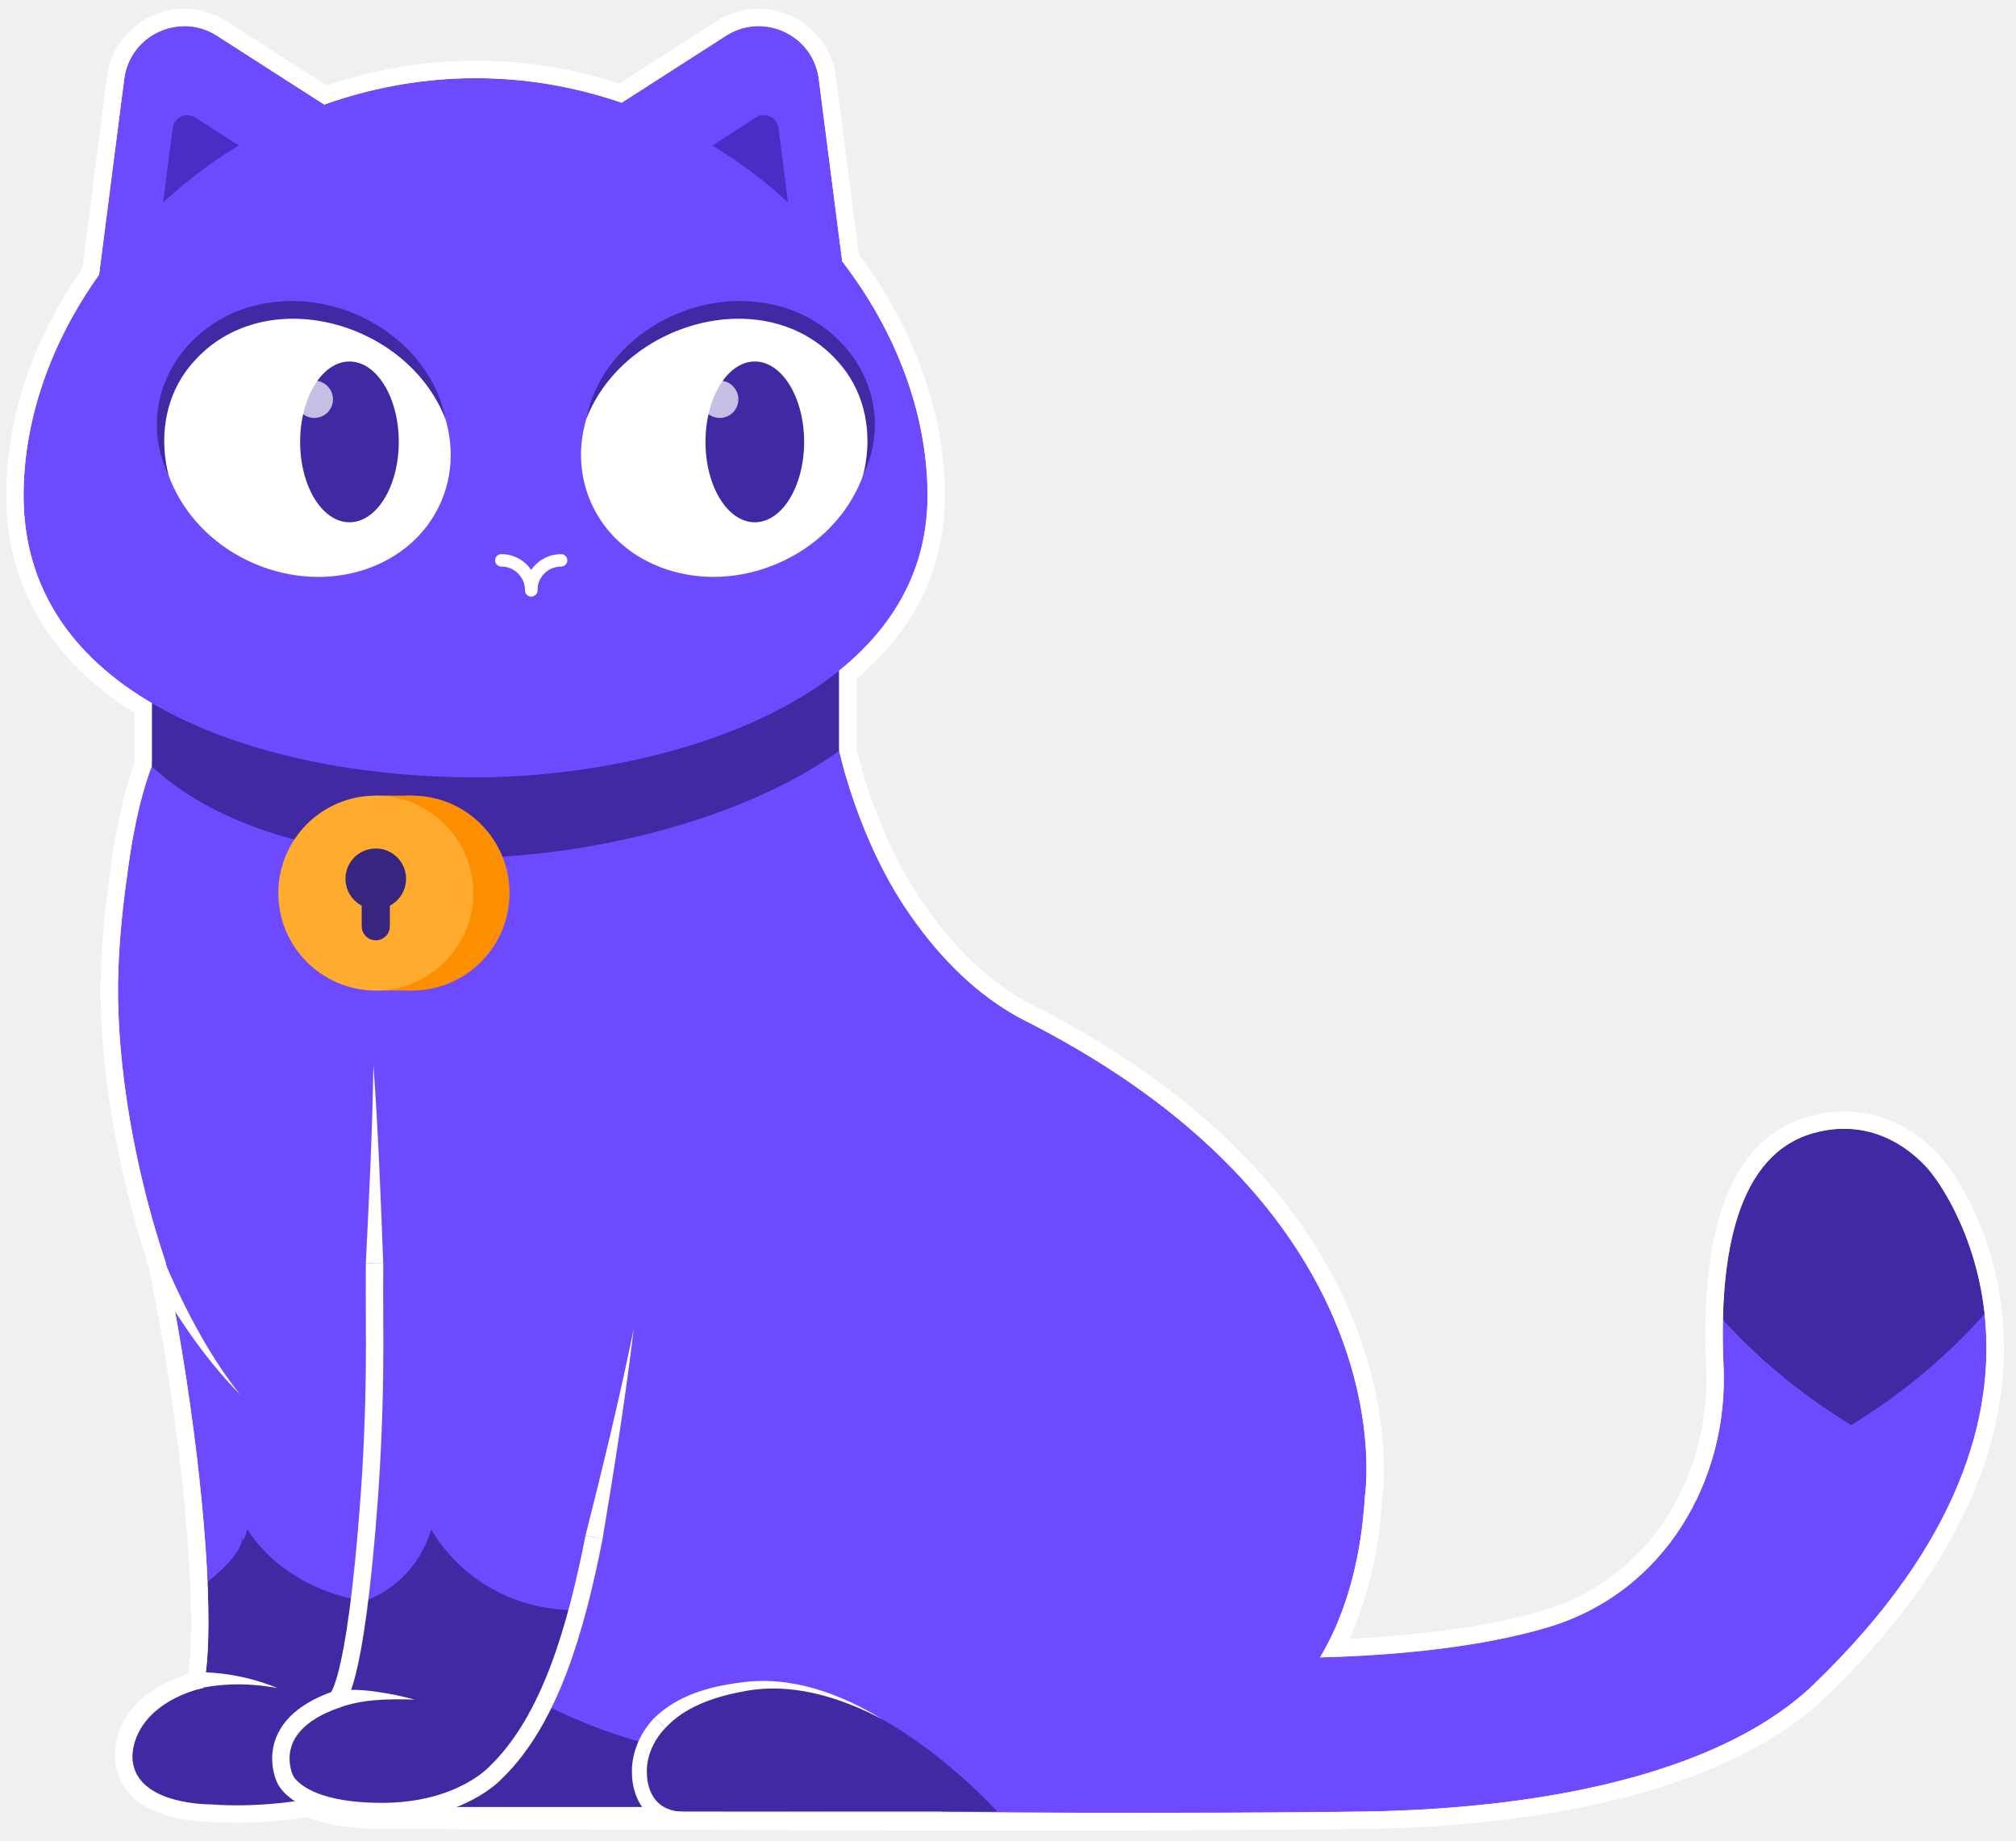
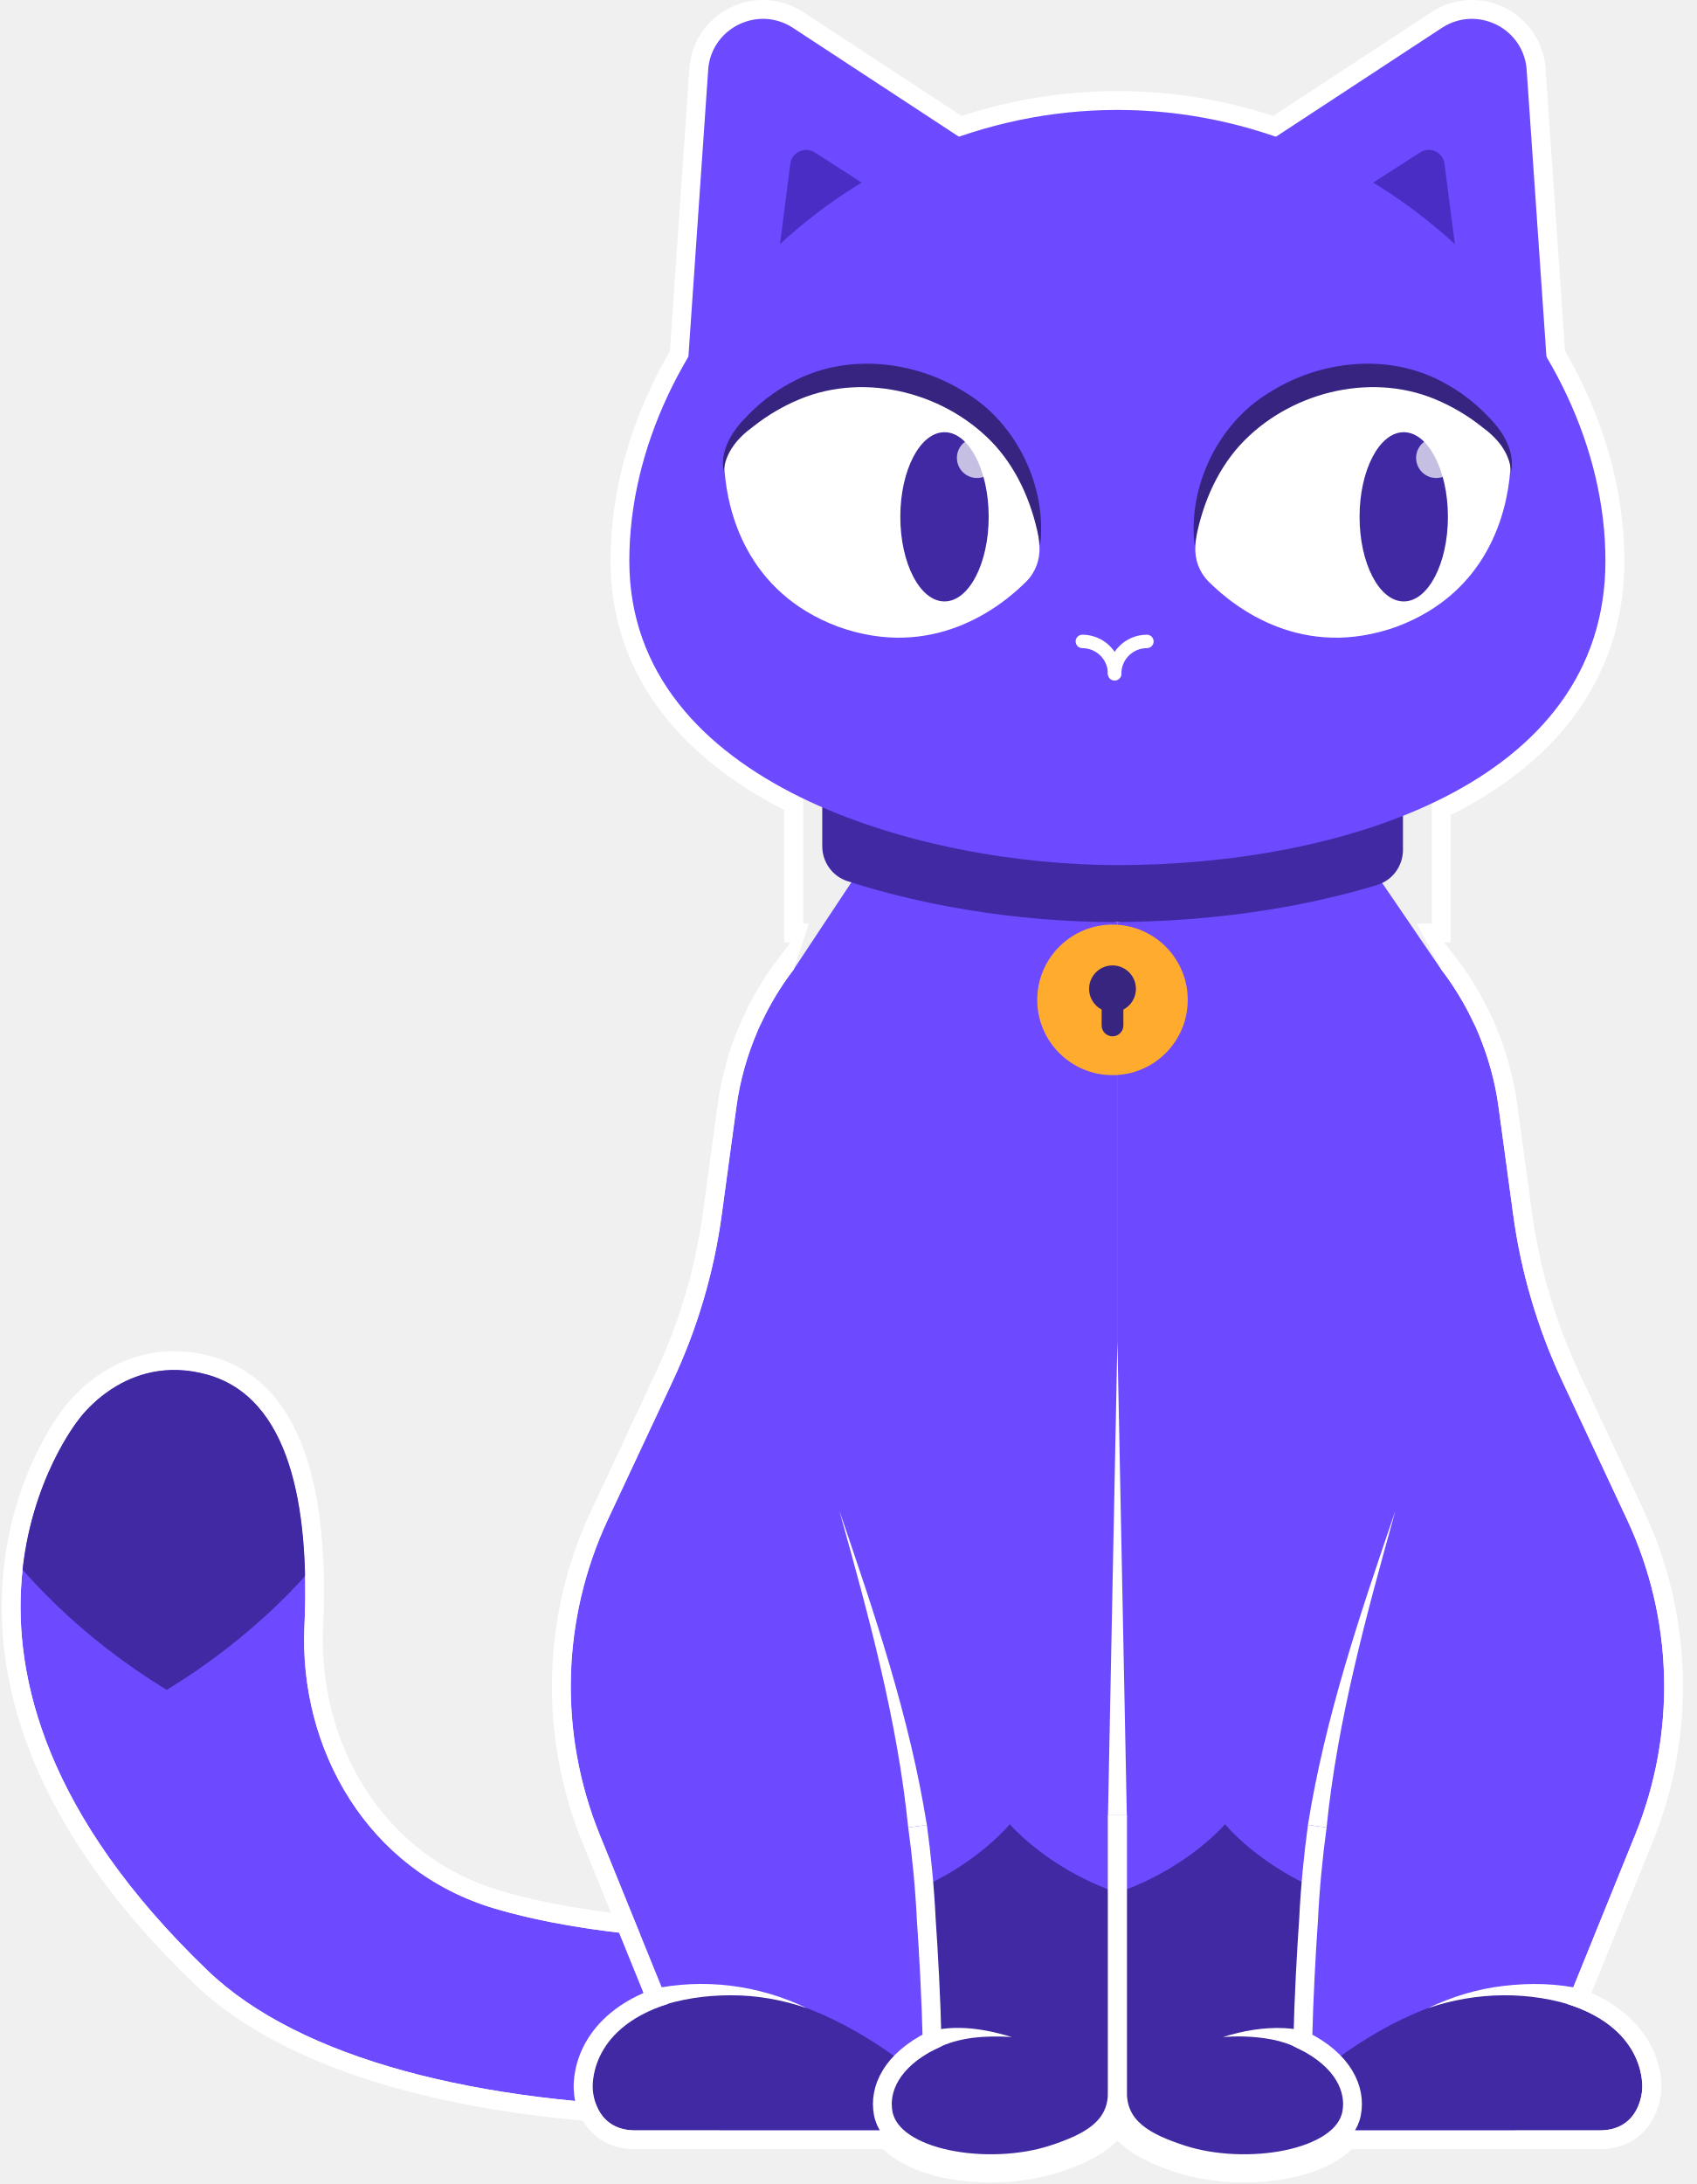
- <svg xmlns="http://www.w3.org/2000/svg" fill="none" height="147" viewBox="0 0 161 147" width="161">
-   <mask id="a" height="55" maskUnits="userSpaceOnUse" width="85" x="74" y="90">
-     <path d="m75.258 144.674s17.637.254 33.783 0c15.741-.251 28.942-3.558 35.775-10.125 23.922-22.979 9.536-40.719 9.536-40.719s-3.486-5.028-9.536-3.331c-6.05 1.697-7.576 9.604-7.171 18.619.41 9.016-4.635 18.075-14.103 20.865-10.601 3.124-25.146 2.322-25.146 2.322l-24.291 3.764 1.153 8.602z" fill="#fff" />
-   </mask>
-   <mask id="b" height="84" maskUnits="userSpaceOnUse" width="23" x="9" y="61">
-     <path d="m12.123 61.206s-5.72 13.698-.417 32.822c4.504 16.25 5.851 35.278 4.516 40.783 0 0-5.291 1.07-5.648 5.402-.358 4.333 6.32 4.385 6.32 4.385s3.772.457 7.441-.867c3.669-1.323 7.135-17.128 7.135-17.128" fill="#fff" />
-   </mask>
-   <mask id="c" height="85" maskUnits="userSpaceOnUse" width="25" x="9" y="60">
-     <path d="m12.123 60.809s-5.199 13.96-.417 33.219c1.296 5.227 2.373 10.82 3.188 16.17 1.666 10.963 2.23 20.913 1.332 24.609 0 0-5.291 1.07-5.649 5.402-.358 4.333 6.32 4.385 6.32 4.385s3.721.302 7.441-.867c5.935-1.864 8.729-23.607 8.729-23.607" fill="#fff" />
-   </mask>
-   <mask id="d" height="45" maskUnits="userSpaceOnUse" width="26" x="22" y="100">
-     <path d="m29.911 100.901c-.024 3.359.028 6.293 0 7.938 0 0 0 4.949-.417 10.685-1.145 15.757-2.659 16.206-2.659 16.206-6.117 2.143-4.078 6.32-4.078 6.32s.942 2.624 7.747 2.624c6.332 0 9.107-3.141 9.107-3.141 4.325-4.181 6.388-11.467 7.827-18.746" fill="#fff" />
-   </mask>
-   <path d="m75.258 144.674s17.637.254 33.783 0c15.741-.251 28.942-3.558 35.775-10.125 23.922-22.979 9.536-40.719 9.536-40.719s-3.486-5.028-9.536-3.331c-6.05 1.697-7.576 9.604-7.171 18.619.41 9.016-4.635 18.075-14.103 20.865-10.601 3.124-25.146 2.322-25.146 2.322l-24.291 3.764 1.153 8.602z" fill="#6d4aff" />
-   <g mask="url(#a)">
-     <path d="m125.231 70.047c14.604 0 22.602-9.612 22.602-9.612s7.998 9.612 22.602 9.612c0 0 2.433 28.461-22.602 43.761-25.038-15.3-22.602-43.761-22.602-43.761z" fill="#4129a3" />
+ <svg xmlns="http://www.w3.org/2000/svg" width="188" height="242" viewBox="0 0 188 242" fill="none">
+   <g clip-path="url(#clip0_141_2850)">
+     <path d="M127.228 233.503C127.228 233.503 100.799 233.885 76.603 233.503C53.015 233.128 33.233 228.172 22.994 218.332C-12.853 183.897 8.704 157.313 8.704 157.313C8.704 157.313 13.928 149.778 22.994 152.321C32.06 154.865 34.347 166.712 33.74 180.222C33.126 193.731 40.685 207.306 54.873 211.488C70.76 216.17 92.555 214.967 92.555 214.967L128.955 220.607L127.228 233.497V233.503Z" fill="#6D4AFF" />
+     <path d="M19.307 151.804C20.451 151.804 21.684 151.958 22.994 152.328C32.06 154.871 34.348 166.719 33.74 180.228C33.133 193.738 40.685 207.313 54.874 211.494C65.358 214.586 78.414 215.11 86.08 215.11C90.036 215.11 92.555 214.973 92.555 214.973L128.956 220.614L127.228 233.504C127.228 233.504 115.482 233.677 100.483 233.677C92.984 233.677 84.669 233.635 76.603 233.504C53.016 233.129 33.234 228.173 22.994 218.332C-12.852 183.898 8.705 157.313 8.705 157.313C8.705 157.313 12.529 151.798 19.307 151.798M19.307 149.719C11.867 149.719 7.561 155.336 7.037 156.062C6.453 156.801 1.241 163.693 0.324 174.742C-0.23 181.432 0.907 188.27 3.707 195.066C7.156 203.447 13.16 211.78 21.547 219.839C31.703 229.596 51.246 235.19 76.568 235.595C83.716 235.708 91.763 235.767 100.477 235.767C115.321 235.767 127.133 235.601 127.252 235.595L129.051 235.571L129.289 233.79L131.017 220.9L131.285 218.875L129.266 218.559L92.865 212.918L92.65 212.882L92.43 212.894C92.43 212.894 89.91 213.031 86.069 213.031C79.105 213.031 65.876 212.572 55.452 209.499C49.209 207.658 44.039 203.763 40.501 198.241C37.189 193.065 35.521 186.703 35.813 180.33C36.599 162.924 32.471 152.828 23.548 150.326C22.125 149.927 20.695 149.725 19.301 149.725L19.307 149.719Z" fill="white" />
+     <mask id="mask0_141_2850" style="mask-type:luminance" maskUnits="userSpaceOnUse" x="2" y="151" width="127" height="83">
+       <path d="M127.228 233.503C127.228 233.503 100.799 233.885 76.603 233.503C53.015 233.128 33.233 228.172 22.994 218.332C-12.853 183.897 8.704 157.313 8.704 157.313C8.704 157.313 13.928 149.778 22.994 152.321C32.06 154.865 34.347 166.712 33.74 180.222C33.126 193.731 40.685 207.306 54.873 211.488C70.76 216.17 92.555 214.967 92.555 214.967L128.955 220.607L127.228 233.497V233.503Z" fill="white" />
+     </mask>
+     <g mask="url(#mask0_141_2850)">
+       <path d="M52.346 121.674C30.462 121.674 18.477 107.271 18.477 107.271C18.477 107.271 6.493 121.674 -15.392 121.674C-15.392 121.674 -19.037 164.323 18.477 187.25C55.998 164.323 52.346 121.674 52.346 121.674Z" fill="#4129A3" />
+     </g>
+     <path d="M79.752 236.065L66.451 203.286C61.882 192.028 62.21 179.376 67.362 168.374L74.552 153.018C77.286 147.181 79.12 140.956 79.984 134.565L81.604 122.646C82.355 117.106 84.547 111.858 87.954 107.427L94.411 97.688L123.848 102.179V236.059H79.758L79.752 236.065Z" fill="#6D4AFF" />
+     <path d="M84.304 113.497C84.304 113.497 77.192 125.124 93.06 167.487C95.032 174.57 101.673 192.13 102.662 212.692C102.924 216.45 103.198 221.519 103.305 226.076C98.808 228.292 97.385 231.502 97.891 234.171C98.886 239.407 109.691 241.033 116.726 238.728C120.734 237.417 123.844 235.761 123.844 231.824C123.844 229.817 123.844 216.224 123.844 201.094V112.848L84.304 113.497Z" fill="#6D4AFF" />
+     <path d="M167.936 236.065L181.237 203.286C185.806 192.028 185.478 179.376 180.326 168.374L173.136 153.018C170.402 147.181 168.568 140.956 167.704 134.565L166.084 122.646C165.333 117.106 163.141 111.858 159.734 107.427L153.086 97.688L123.84 102.179V236.059H167.93L167.936 236.065Z" fill="#6D4AFF" />
+     <path d="M163.391 113.497C163.391 113.497 170.503 125.124 154.635 167.487C152.663 174.57 146.022 192.13 145.033 212.692C144.771 216.45 144.497 221.519 144.39 226.076C148.887 228.292 150.311 231.502 149.804 234.171C148.81 239.407 138.004 241.033 130.97 238.728C126.961 237.417 123.852 235.761 123.852 231.824C123.852 229.817 123.852 216.224 123.852 201.094V112.848L163.391 113.497Z" fill="#6D4AFF" />
+     <path d="M108.492 236.064C108.492 236.064 93.624 219.392 79.162 221C64.699 222.608 65.682 231.549 65.682 231.549C65.682 231.549 65.837 236.064 70.4 236.064C76.1 236.064 108.486 236.064 108.486 236.064H108.492Z" fill="#4129A3" />
+     <path d="M139.191 236.064C139.191 236.064 154.059 219.392 168.522 221C182.984 222.608 182.001 231.549 182.001 231.549C182.001 231.549 181.846 236.064 177.284 236.064H139.197H139.191Z" fill="#4129A3" />
+     <mask id="mask1_141_2850" style="mask-type:luminance" maskUnits="userSpaceOnUse" x="82" y="112" width="42" height="128">
+       <path d="M84.304 113.497C84.304 113.497 77.192 125.124 93.06 167.487C95.032 174.57 101.673 192.13 102.662 212.692C102.924 216.45 103.198 221.519 103.305 226.076C98.808 228.292 97.385 231.502 97.891 234.171C98.886 239.407 109.691 241.033 116.726 238.728C120.734 237.417 123.844 235.761 123.844 231.824C123.844 229.817 123.844 216.224 123.844 201.094V112.848L84.304 113.497Z" fill="white" />
+     </mask>
+     <g mask="url(#mask1_141_2850)">
+       <path d="M134.319 211.411C119.904 211.548 111.916 202.137 111.916 202.137C111.916 202.137 104.113 211.697 89.698 211.834C89.698 211.834 87.566 239.949 112.422 254.817C136.987 239.478 134.319 211.411 134.319 211.411Z" fill="#4129A3" />
+     </g>
+     <mask id="mask2_141_2850" style="mask-type:luminance" maskUnits="userSpaceOnUse" x="123" y="112" width="42" height="128">
+       <path d="M163.391 113.497C163.391 113.497 170.503 125.124 154.635 167.487C152.663 174.57 146.022 192.13 145.033 212.692C144.771 216.45 144.497 221.519 144.39 226.076C148.887 228.292 150.311 231.502 149.804 234.171C148.81 239.407 138.004 241.033 130.97 238.728C126.961 237.417 123.852 235.761 123.852 231.824C123.852 229.817 123.852 216.224 123.852 201.094V112.848L163.391 113.497Z" fill="white" />
+     </mask>
+     <g mask="url(#mask2_141_2850)">
+       <path d="M113.37 211.411C127.785 211.548 135.773 202.137 135.773 202.137C135.773 202.137 143.576 211.697 157.991 211.834C157.991 211.834 160.123 239.949 135.267 254.817C110.702 239.478 113.37 211.411 113.37 211.411Z" fill="#4129A3" />
+     </g>
+     <path d="M122.801 201.089L123.843 148.605L124.886 201.089H122.801Z" fill="white" />
+     <path d="M101.696 202.357C102.149 205.686 102.489 209.141 102.661 212.691C102.923 216.45 103.197 221.519 103.305 226.076C98.808 228.291 97.384 231.502 97.89 234.171C98.885 239.406 109.69 241.033 116.725 238.727C120.734 237.417 123.843 235.761 123.843 231.824C123.843 229.816 123.843 216.223 123.843 201.094" stroke="white" stroke-width="2.085" stroke-miterlimit="10" />
+     <path d="M93.057 167.48C96.952 178.863 100.818 190.276 102.724 202.213L100.657 202.493C99.46 190.592 96.261 178.983 93.051 167.48H93.057Z" fill="white" />
+     <path d="M145.998 202.357C145.545 205.686 145.206 209.141 145.033 212.691C144.771 216.45 144.497 221.519 144.39 226.076C148.887 228.291 150.311 231.502 149.804 234.171C148.81 239.406 138.004 241.033 130.97 238.727C126.961 237.417 123.852 235.761 123.852 231.824C123.852 229.816 123.852 216.223 123.852 201.094" stroke="white" stroke-width="2.085" stroke-miterlimit="10" />
+     <path d="M154.634 167.48C151.43 178.983 148.225 190.592 147.028 202.493L144.961 202.213C146.867 190.276 150.733 178.863 154.628 167.48H154.634Z" fill="white" />
+     <path d="M163.128 2.085C166.065 2.085 168.823 4.241 169.192 7.493L171.402 39.534C175.571 46.58 177.936 54.377 177.936 62.145C177.936 75.13 169.883 83.743 158.69 89.015V102.334H157.017L159.739 107.427C161.186 109.315 162.401 111.352 163.396 113.496C163.42 113.532 163.545 113.759 163.724 114.211C164.885 116.892 165.689 119.727 166.089 122.646L167.709 134.565C168.578 140.956 170.407 147.175 173.141 153.018L180.331 168.374C185.483 179.376 185.811 192.028 181.242 203.286L173.636 222.031C182.737 224.89 182.01 231.544 182.01 231.544C182.01 231.544 181.856 236.059 177.293 236.059H167.941H148.916C146.992 238.495 142.477 239.74 137.872 239.74C135.478 239.74 133.059 239.4 130.975 238.721C128.854 238.03 126.99 237.232 125.703 236.059L123.856 234.474L122.01 236.059C120.717 237.232 118.859 238.024 116.738 238.721C114.654 239.406 112.235 239.74 109.841 239.74C105.236 239.74 100.715 238.495 98.797 236.059H79.772C75.477 236.059 71.969 236.059 70.42 236.059C65.851 236.059 65.703 231.544 65.703 231.544C65.703 231.544 64.982 224.884 74.078 222.031L66.471 203.286C61.902 192.028 62.236 179.376 67.382 168.374L74.572 153.018C77.306 147.181 79.141 140.956 80.004 134.565L81.624 122.646C82.023 119.727 82.828 116.892 83.989 114.211C84.168 113.759 84.293 113.532 84.317 113.496C85.306 111.358 86.521 109.315 87.974 107.427L89.648 102.334H89.022V88.467C78.05 83.154 69.777 74.689 69.777 62.145C69.777 54.371 72.142 46.58 76.311 39.534L78.521 7.493C78.884 4.235 81.648 2.085 84.585 2.085C85.693 2.085 86.831 2.395 87.873 3.062L106.302 15.148C111.806 13.241 117.715 12.175 123.862 12.175C130.01 12.175 135.919 13.241 141.422 15.148L159.852 3.062C160.894 2.389 162.026 2.085 163.14 2.085M163.128 0C161.568 0 160.043 0.453 158.708 1.31L141.113 12.848C135.496 11.02 129.694 10.09 123.845 10.09C117.995 10.09 112.194 11.02 106.576 12.848L88.993 1.316C87.653 0.453 86.128 0 84.567 0C80.397 0 76.895 3.121 76.43 7.261V7.303L76.424 7.35L74.244 38.902C69.944 46.33 67.668 54.36 67.668 62.145C67.668 73.772 74.316 83.297 86.914 89.76V104.419H87.635L86.3 106.158C84.811 108.094 83.513 110.244 82.441 112.549C82.345 112.716 82.208 113.002 82.041 113.425C80.796 116.308 79.957 119.316 79.54 122.372L77.919 134.291C77.08 140.48 75.311 146.484 72.66 152.137L65.47 167.493C60.091 178.983 59.746 192.314 64.517 204.072L71.32 220.834C67.364 222.573 65.476 225.063 64.571 226.969C63.493 229.244 63.558 231.192 63.6 231.675C63.713 234.296 65.607 238.144 70.402 238.144H97.868C100.298 240.467 104.658 241.825 109.829 241.825C112.521 241.825 115.13 241.438 117.376 240.699C119.27 240.079 121.664 239.168 123.38 237.619L123.851 237.22L124.321 237.619C126.037 239.168 128.431 240.079 130.325 240.699C132.571 241.432 135.18 241.825 137.872 241.825C143.037 241.825 147.403 240.467 149.833 238.144H177.299C182.082 238.144 183.976 234.313 184.101 231.693C184.351 229.03 182.969 223.752 176.381 220.834L183.184 204.066C187.955 192.308 187.61 178.977 182.231 167.487L175.041 152.131C172.397 146.478 170.627 140.468 169.782 134.285L168.161 122.366C167.744 119.31 166.905 116.302 165.66 113.419C165.493 112.996 165.356 112.716 165.261 112.543C164.188 110.244 162.89 108.094 161.401 106.152L160.066 104.413H160.787V90.314C173.385 83.993 180.033 74.278 180.033 62.139C180.033 54.354 177.763 46.324 173.457 38.896L171.277 7.344V7.297L171.271 7.255C170.794 3.121 167.298 0 163.128 0Z" fill="white" />
+     <path d="M72.17 220.429C77.978 219.16 84.089 219.941 89.402 222.508C86.692 221.585 83.857 221.079 81.004 221.09C78.264 221.079 75.351 221.501 72.813 222.407L72.164 220.423L72.17 220.429Z" fill="white" />
+     <path d="M174.866 222.413C169.595 220.584 163.573 220.68 158.277 222.514C160.892 221.251 163.71 220.394 166.611 220.054C169.601 219.697 172.514 219.756 175.51 220.429L174.86 222.413H174.866Z" fill="white" />
+     <path d="M102.867 225.129C105.947 224.278 109.157 224.814 112.142 225.713C109.33 225.54 106.268 225.689 103.749 227.018L102.867 225.129Z" fill="white" />
+     <path d="M143.95 227.017C142.115 226.016 139.881 225.724 137.79 225.653C137.046 225.635 136.301 225.665 135.551 225.712C137.743 225.027 140.036 224.616 142.353 224.73C143.223 224.789 143.938 224.849 144.825 225.129L143.944 227.017H143.95Z" fill="white" />
+     <path d="M91.133 93.768C91.133 95.52 92.254 97.095 93.917 97.632C106.322 101.643 118.084 102.168 123.31 102.168C129.958 102.168 141.236 101.537 152.639 98.056C154.343 97.537 155.494 95.951 155.494 94.169V87.562H91.133V93.774V93.768Z" fill="#4129A3" />
+     <path d="M123.3 119.132C127.906 119.132 131.639 115.398 131.639 110.792C131.639 106.187 127.906 102.453 123.3 102.453C118.695 102.453 114.961 106.187 114.961 110.792C114.961 115.398 118.695 119.132 123.3 119.132Z" fill="#FFAC2E" />
+     <path fill-rule="evenodd" clip-rule="evenodd" d="M123.303 106.975C124.736 106.975 125.898 108.138 125.898 109.571C125.898 110.57 125.333 111.435 124.506 111.869V113.627C124.506 114.292 123.967 114.831 123.302 114.831C122.637 114.831 122.098 114.292 122.098 113.627V111.868C121.271 111.434 120.707 110.569 120.707 109.571C120.707 108.138 121.869 106.975 123.303 106.975Z" fill="#372580" />
+     <path d="M76.273 39.802L106.664 15.404L87.853 3.068C84.059 0.62 79.007 3.015 78.507 7.5L76.279 39.802H76.273Z" fill="#6D4AFF" />
+     <path d="M171.418 39.802L141.027 15.404L159.838 3.068C163.633 0.62 168.684 3.015 169.184 7.5L171.412 39.802H171.418Z" fill="#6D4AFF" />
+     <path d="M157.386 16.893L151.113 20.925L161.341 27.799L160.102 18.156C159.935 16.863 158.482 16.19 157.392 16.893H157.386Z" fill="#4A2DC5" />
+     <path d="M90.307 16.893L96.579 20.925L86.352 27.799L87.591 18.156C87.757 16.863 89.211 16.19 90.301 16.893H90.307Z" fill="#4A2DC5" />
+     <path d="M177.933 62.151C177.933 87.002 148.442 95.859 123.842 95.859C102.219 95.859 69.75 87.002 69.75 62.151C69.75 37.3 93.969 12.182 123.842 12.182C153.714 12.182 177.933 37.3 177.933 62.151Z" fill="#6D4AFF" />
+     <path d="M119.961 71.074C121.939 71.074 123.535 72.677 123.535 74.648" stroke="white" stroke-width="1.489" stroke-miterlimit="10" stroke-linecap="round" />
+     <path d="M127.113 71.074C125.135 71.074 123.539 72.677 123.539 74.648" stroke="white" stroke-width="1.489" stroke-miterlimit="10" stroke-linecap="round" />
+     <path d="M102.741 42.852C92.382 39.13 84.859 45.062 81.792 48.196C80.737 49.274 80.189 50.763 80.314 52.27C80.66 56.547 82.632 65.589 92.877 69.437C103.259 73.165 110.711 67.459 113.731 64.451C114.761 63.426 115.291 62.003 115.202 60.555C114.928 56.219 113.111 46.748 102.741 42.852Z" fill="white" />
+     <path d="M115.28 60.459C114.601 56.272 112.975 52.358 110.319 49.392C105.017 43.56 96.011 41.178 88.649 44.227C86.808 44.99 85.039 46.02 83.437 47.301C81.775 48.51 80.393 50.107 80.202 52.263C79.785 50.047 81.036 47.909 82.555 46.36C84.038 44.764 85.79 43.376 87.767 42.345C93.759 39.087 101.384 39.897 107.043 43.519C112.749 46.956 116.061 54.02 115.28 60.459Z" fill="#372480" />
+     <path d="M144.947 42.852C155.306 39.13 162.829 45.062 165.897 48.196C166.951 49.274 167.499 50.763 167.374 52.27C167.028 56.547 165.057 65.589 154.811 69.437C144.429 73.165 136.978 67.459 133.958 64.451C132.927 63.426 132.397 62.003 132.486 60.555C132.76 56.219 134.577 46.748 144.947 42.852Z" fill="white" />
+     <path d="M132.406 60.459C131.626 54.026 134.938 46.956 140.644 43.519C146.297 39.897 153.927 39.087 159.919 42.345C161.897 43.376 163.648 44.764 165.131 46.36C166.65 47.903 167.901 50.047 167.484 52.263C167.294 50.107 165.918 48.516 164.25 47.301C162.648 46.026 160.878 44.99 159.038 44.227C151.676 41.178 142.669 43.56 137.368 49.392C134.711 52.358 133.085 56.272 132.406 60.459Z" fill="#372480" />
+     <path d="M155.58 66.642C158.284 66.642 160.476 62.444 160.476 57.266C160.476 52.088 158.284 47.891 155.58 47.891C152.876 47.891 150.684 52.088 150.684 57.266C150.684 62.444 152.876 66.642 155.58 66.642Z" fill="#4129A3" />
+     <path opacity="0.7" d="M159.177 52.965C160.407 52.965 161.405 51.968 161.405 50.737C161.405 49.507 160.407 48.51 159.177 48.51C157.947 48.51 156.949 49.507 156.949 50.737C156.949 51.968 157.947 52.965 159.177 52.965Z" fill="white" />
+     <path d="M104.681 66.642C107.386 66.642 109.578 62.444 109.578 57.266C109.578 52.088 107.386 47.891 104.681 47.891C101.977 47.891 99.785 52.088 99.785 57.266C99.785 62.444 101.977 66.642 104.681 66.642Z" fill="#4129A3" />
+     <path opacity="0.7" d="M108.282 52.965C109.513 52.965 110.51 51.968 110.51 50.737C110.51 49.507 109.513 48.51 108.282 48.51C107.052 48.51 106.055 49.507 106.055 50.737C106.055 51.968 107.052 52.965 108.282 52.965Z" fill="white" />
  </g>
-   <path d="m31.533 122.084h25.873v22.59h-25.873z" fill="#4129a3" stroke="#fff" stroke-miterlimit="10" stroke-width=".731" />
-   <path d="m9.452 77.381c.394-9.647 2.671-16.174 2.671-16.174h.127l-.127-.398 7.608.171 5.827-.171s.032.107.095.306l19.911.453v1.145l21.457-2.747s1.451 6.821 5.315 12.589c2.325 3.474 5.466 6.905 9.56 8.979 30.691 15.562 27.109 37.989 27.109 37.989-1.121 18.523-13.725 23.587-28.683 23.587-4.842 0-9.381-1.276-13.312-3.498h-13.734c-10.526-2.015-22.006-11.01-22.63-11.555-17.1-14.954-21.664-38.983-21.187-50.673z" fill="#6d4aff" />
-   <path d="m25.952 8.395-8.622-5.537c-2.989-1.92-6.956-.068-7.409 3.454l-2.087 16.25 18.122-14.167z" fill="#6d4aff" />
-   <path d="m12.123 60.809s-5.199 13.96-.417 33.219c1.296 5.227 2.373 10.82 3.188 16.17 1.666 10.963 2.23 20.913 1.332 24.609 0 0-5.291 1.07-5.649 5.402-.358 4.333 6.32 4.385 6.32 4.385s3.721.302 7.441-.867c5.935-1.864 8.729-23.607 8.729-23.607" fill="#6d4aff" />
-   <g mask="url(#b)">
-     <path d="m19.365 122.831s2.87 5.323 10.887 5.935l-.612 11.973-13.92 11.197-9.393-13.109 2.516-7.835s9.512-3.47 10.522-8.161z" fill="#4a2dc5" />
-   </g>
-   <path d="m20.717 134.776c-1.65-.266-3.319-.548-5.001-.322l.175.708c1.546-.438 3.22-.41 4.826-.386z" fill="#fff" />
-   <g mask="url(#c)">
-     <path d="m19.751 122.119s2.87 5.323 10.887 5.935l-.612 11.973-13.921 11.197-9.393-13.109 2.516-7.835s9.512-3.47 10.522-8.161z" fill="#4129a3" />
-   </g>
-   <path d="m22.164 134.812c-1.61-.664-3.355-1.082-5.108-1.221-.596-.055-1.196-.047-1.805-.027-.386.011-.688.337-.676.723.008.437.433.759.859.66 2.194-.545 4.5-.553 6.734-.131z" fill="#fff" />
-   <path d="m79.642 144.673s-9.922-11.126-19.573-10.052c-9.651 1.073-8.995 7.039-8.995 7.039s.103 3.013 3.148 3.013h25.416z" fill="#4129a3" />
-   <path d="m13.864 51.826c13.754 7.56 42.648 1.109 53.154-1.626v9.763c-13.431 9.651-42.596 12.64-54.895 1.24v-10.001c.58-1.053 1.161 1.673 1.741.62z" fill="#4129a3" />
-   <path d="m32.908 79.106c-4.298 0-7.783-3.485-7.783-7.783s3.485-7.783 7.783-7.783c4.298 0 7.783 3.485 7.783 7.783s-3.485 7.783-7.783 7.783z" fill="#fc8f00" />
-   <path d="m30.01 63.54h2.981v15.562h-2.981z" fill="#fc8f00" />
-   <path d="m30.01 79.106c-4.298 0-7.783-3.485-7.783-7.783 0-4.298 3.485-7.783 7.783-7.783 4.298 0 7.783 3.485 7.783 7.783 0 4.298-3.485 7.783-7.783 7.783z" fill="#ffac2e" />
-   <path d="m30.01 72.603c-1.337 0-2.421-1.084-2.421-2.421 0-1.337 1.084-2.421 2.421-2.421 1.337 0 2.421 1.084 2.421 2.421 0 1.337-1.084 2.421-2.421 2.421z" fill="#372580" />
-   <path d="m30.01 73.97v-3.788" stroke="#372580" stroke-linecap="round" stroke-miterlimit="10" stroke-width="2.25" />
-   <path d="m49.357 8.395 8.622-5.537c2.989-1.92 6.956-.068 7.409 3.454l2.087 16.25-18.122-14.167z" fill="#6d4aff" />
-   <path d="m60.359 9.389-4.186 2.691 6.825 4.587-.827-6.436c-.111-.863-1.081-1.312-1.809-.843z" fill="#4a2dc5" />
-   <path d="m15.601 9.389 4.186 2.691-6.825 4.587.827-6.436c.111-.863 1.081-1.312 1.809-.843z" fill="#4a2dc5" />
-   <path d="m1.883 39.591c0 16.584 19.68 22.494 36.097 22.494 14.429 0 36.097-5.911 36.097-22.494s-16.162-33.346-36.097-33.346-36.097 16.763-36.097 33.346z" fill="#6d4aff" />
-   <path d="m20.283 44.999c-5.969-2.574-8.955-8.956-6.671-14.253s8.976-7.505 14.945-4.931 8.956 8.956 6.671 14.253-8.976 7.505-14.945 4.931z" fill="#fff" />
-   <path d="m35.579 33.485c-1.188-6.201-7.946-10.259-14.04-9.313-6.603.886-11.059 7.568-8.069 13.805-.731-2.818-.354-5.879 1.32-8.244 5.398-7.513 17.637-4.416 20.789 3.752z" fill="#4129a3" />
-   <path d="m47.167 40.065c-2.285-5.298.702-11.679 6.671-14.253 5.969-2.574 12.66-.367 14.945 4.931s-.702 11.679-6.671 14.253-12.66.367-14.945-4.931z" fill="#fff" />
-   <path d="m27.908 41.71c-2.176 0-3.939-2.874-3.939-6.42 0-3.545 1.764-6.42 3.939-6.42s3.939 2.874 3.939 6.42c0 3.546-1.764 6.42-3.939 6.42z" fill="#4129a3" />
-   <path d="m60.28 41.71c-2.176 0-3.939-2.874-3.939-6.42 0-3.545 1.764-6.42 3.939-6.42s3.939 2.874 3.939 6.42c0 3.546-1.764 6.42-3.939 6.42z" fill="#4129a3" />
-   <path d="m46.813 33.485c3.152-8.169 15.391-11.265 20.789-3.752 1.669 2.361 2.051 5.426 1.32 8.244 2.993-6.245-1.463-12.919-8.069-13.805-6.094-.946-12.855 3.112-14.04 9.313z" fill="#4129a3" />
-   <path d="m44.809 44.75c-1.32 0-2.385 1.069-2.385 2.385" stroke="#fff" stroke-linecap="round" stroke-miterlimit="10" stroke-width=".994" />
-   <path d="m40.039 44.75c1.32 0 2.385 1.069 2.385 2.385" stroke="#fff" stroke-linecap="round" stroke-miterlimit="10" stroke-width=".994" />
-   <g mask="url(#d)">
-     <path d="m34.447 122.14s3.252 6.443 11.682 6.467l-3.824 11.337-13.384 10.06-17.363-6.523 15.459-15.081s5.597-.413 7.429-6.256z" fill="#4129a3" />
-   </g>
-   <path d="m29.911 100.901c-.024 3.359.028 6.293 0 7.938 0 0 0 4.949-.417 10.685-1.145 15.757-2.659 16.206-2.659 16.206-6.117 2.143-4.078 6.32-4.078 6.32s.942 2.624 7.747 2.624c6.332 0 9.107-3.141 9.107-3.141 4.325-4.181 6.388-11.467 7.827-18.746" stroke="#fff" stroke-miterlimit="10" stroke-width="1.391" />
-   <g fill="#fff">
-     <path d="m29.819 85.033c-.075 5.291-.342 10.578-.604 15.86l1.391.012c-.203-5.291-.401-10.589-.787-15.872z" />
-     <path d="m50.613 106.108c-1.133 5.545-2.469 11.051-3.856 16.532l1.359.29c.938-5.593 1.817-11.193 2.496-16.822z" />
-     <path d="m27.053 136.39c1.9-.708 4.043-.716 6.058-.66-.513-.135-1.026-.263-1.55-.37-1.634-.31-3.272-.568-4.945-.29z" />
-     <path d="m14.727 2.087c-2.309 0-4.48 1.673-4.81 4.225l-2.007 15.63c-3.808 5.334-6.026 11.504-6.026 17.649 0 7.62 4.154 12.986 10.24 16.564v5.052s-1.28 3.041-1.984 8.852c-.318 2.143-.576 4.611-.688 7.322-.235 5.696.739 14.326 3.768 23.405.64 3.14 1.2 6.316 1.669 9.412 1.666 10.963 2.23 20.913 1.332 24.61 0 0-5.625 1.057-5.649 5.402-.02 3.82 5.788 3.891 6.221 3.891h.024s.795.076 2.083.076c1.375 0 3.307-.088 5.434-.45l.346-.051c1.157.532 2.977.994 5.823.994 0 0 27.73.115 50.999.115 11.635 0 22.157-.028 27.538-.115 15.741-.251 28.942-3.558 35.775-10.125 23.922-22.979 9.536-40.72 9.536-40.72s-2.552-3.681-7.075-3.681c-.763 0-1.586.103-2.461.35-6.05 1.697-7.576 9.604-7.171 18.619.406 9.015-4.635 18.074-14.103 20.865-5.72 1.685-12.982 2.238-18.094 2.381.207-.358.405-.724.596-1.101 1.638-3.228 2.675-7.115 2.957-11.746 0 0 3.582-22.423-27.109-37.989-4.571-2.317-7.958-6.332-10.347-10.204l.199.31c-3.422-5.549-4.726-11.675-4.726-11.675v-6.404c4.257-3.426 7.056-8.006 7.056-13.968 0-6.559-2.524-13.141-6.813-18.706l-1.872-14.572c-.326-2.552-2.5-4.225-4.81-4.225-.878 0-1.777.242-2.6.771l-8.332 5.35c-3.661-1.26-7.584-1.964-11.667-1.964s-8.308.759-12.088 2.111l-8.562-5.497c-.823-.529-1.721-.771-2.6-.771m57.013 69.558c.191.306.386.612.588.918zm-57.017-70.942c1.181 0 2.341.342 3.351.994l7.994 5.132c3.864-1.304 7.862-1.968 11.905-1.968s7.747.612 11.476 1.825l7.771-4.989c1.01-.648 2.17-.994 3.351-.994 3.128 0 5.788 2.337 6.189 5.438l1.825 14.203c4.436 5.879 6.873 12.704 6.873 19.255 0 5.736-2.373 10.653-7.056 14.624v5.593c.211.91 1.542 6.265 4.512 11.086l.584.906c2.639 3.939 5.668 6.793 9.019 8.491 7.147 3.625 13.058 7.93 17.574 12.796 3.641 3.927 6.383 8.22 8.156 12.772 2.894 7.429 2.238 13.062 2.135 13.805-.259 4.185-1.137 7.954-2.616 11.217 4.273-.21 10.427-.771 15.383-2.234 4.166-1.228 7.617-3.828 9.978-7.512 2.21-3.455 3.323-7.7 3.128-11.953-.525-11.615 2.23-18.353 8.185-20.022.95-.266 1.904-.402 2.834-.402 4.964 0 7.838 3.748 8.188 4.233.39.493 3.868 5.092 4.48 12.465.37 4.464-.39 9.027-2.258 13.563-2.301 5.593-6.308 11.154-11.905 16.532-6.777 6.511-19.819 10.243-36.717 10.514-4.77.075-14.04.115-27.558.115-23.007 0-50.729-.111-51.003-.115-2.425 0-4.44-.318-6.002-.95-2.25.377-4.281.457-5.593.457-1.133 0-1.908-.056-2.143-.076-.787 0-4.333-.131-6.284-2.098-.851-.855-1.296-1.96-1.292-3.192.012-2.302 1.232-4.214 3.534-5.534.847-.485 1.689-.799 2.305-.985.6-4.003.012-13.277-1.506-23.278-.469-3.096-1.022-6.213-1.642-9.266-2.671-8.029-4.094-16.929-3.812-23.822.103-2.488.338-4.997.7-7.453.608-5.008 1.634-8.034 1.972-8.928v-4.007c-6.702-4.186-10.24-10.168-10.24-17.347 0-6.213 2.103-12.486 6.082-18.17l1.964-15.288c.398-3.1 3.057-5.438 6.189-5.438z" />
-     <path d="m11.65 100.754c2.071 3.836 4.496 7.525 7.541 10.645-1.348-1.697-2.5-3.522-3.53-5.41-1.018-1.872-1.956-3.832-2.743-5.803z" />
-     <path d="m70.539 137.352c-3.391-2.091-7.413-3.582-11.46-2.973-2.465.318-4.929.997-6.809 2.802l.863.827c1.491-1.658 3.864-2.485 6.066-2.894 3.903-.835 7.89.401 11.345 2.238z" />
-   </g>
-   <path d="m52.7 137.594c-1.864 1.94-1.63 4.067-1.63 4.067s-.127 3.637 3.681 3.637" stroke="#fff" stroke-miterlimit="10" stroke-width="1.192" />
-   <path d="m57.481 33.378c-.821 0-1.487-.666-1.487-1.487 0-.821.666-1.487 1.487-1.487.821 0 1.487.666 1.487 1.487 0 .821-.666 1.487-1.487 1.487z" fill="#fff" opacity=".7" />
-   <path d="m25.105 33.378c-.821 0-1.487-.666-1.487-1.487 0-.821.666-1.487 1.487-1.487.821 0 1.487.666 1.487 1.487 0 .821-.666 1.487-1.487 1.487z" fill="#fff" opacity=".7" />
+   <defs>
+     <clipPath id="clip0_141_2850">
+       <rect width="187.036" height="241.837" fill="white" />
+     </clipPath>
+   </defs>
</svg>
